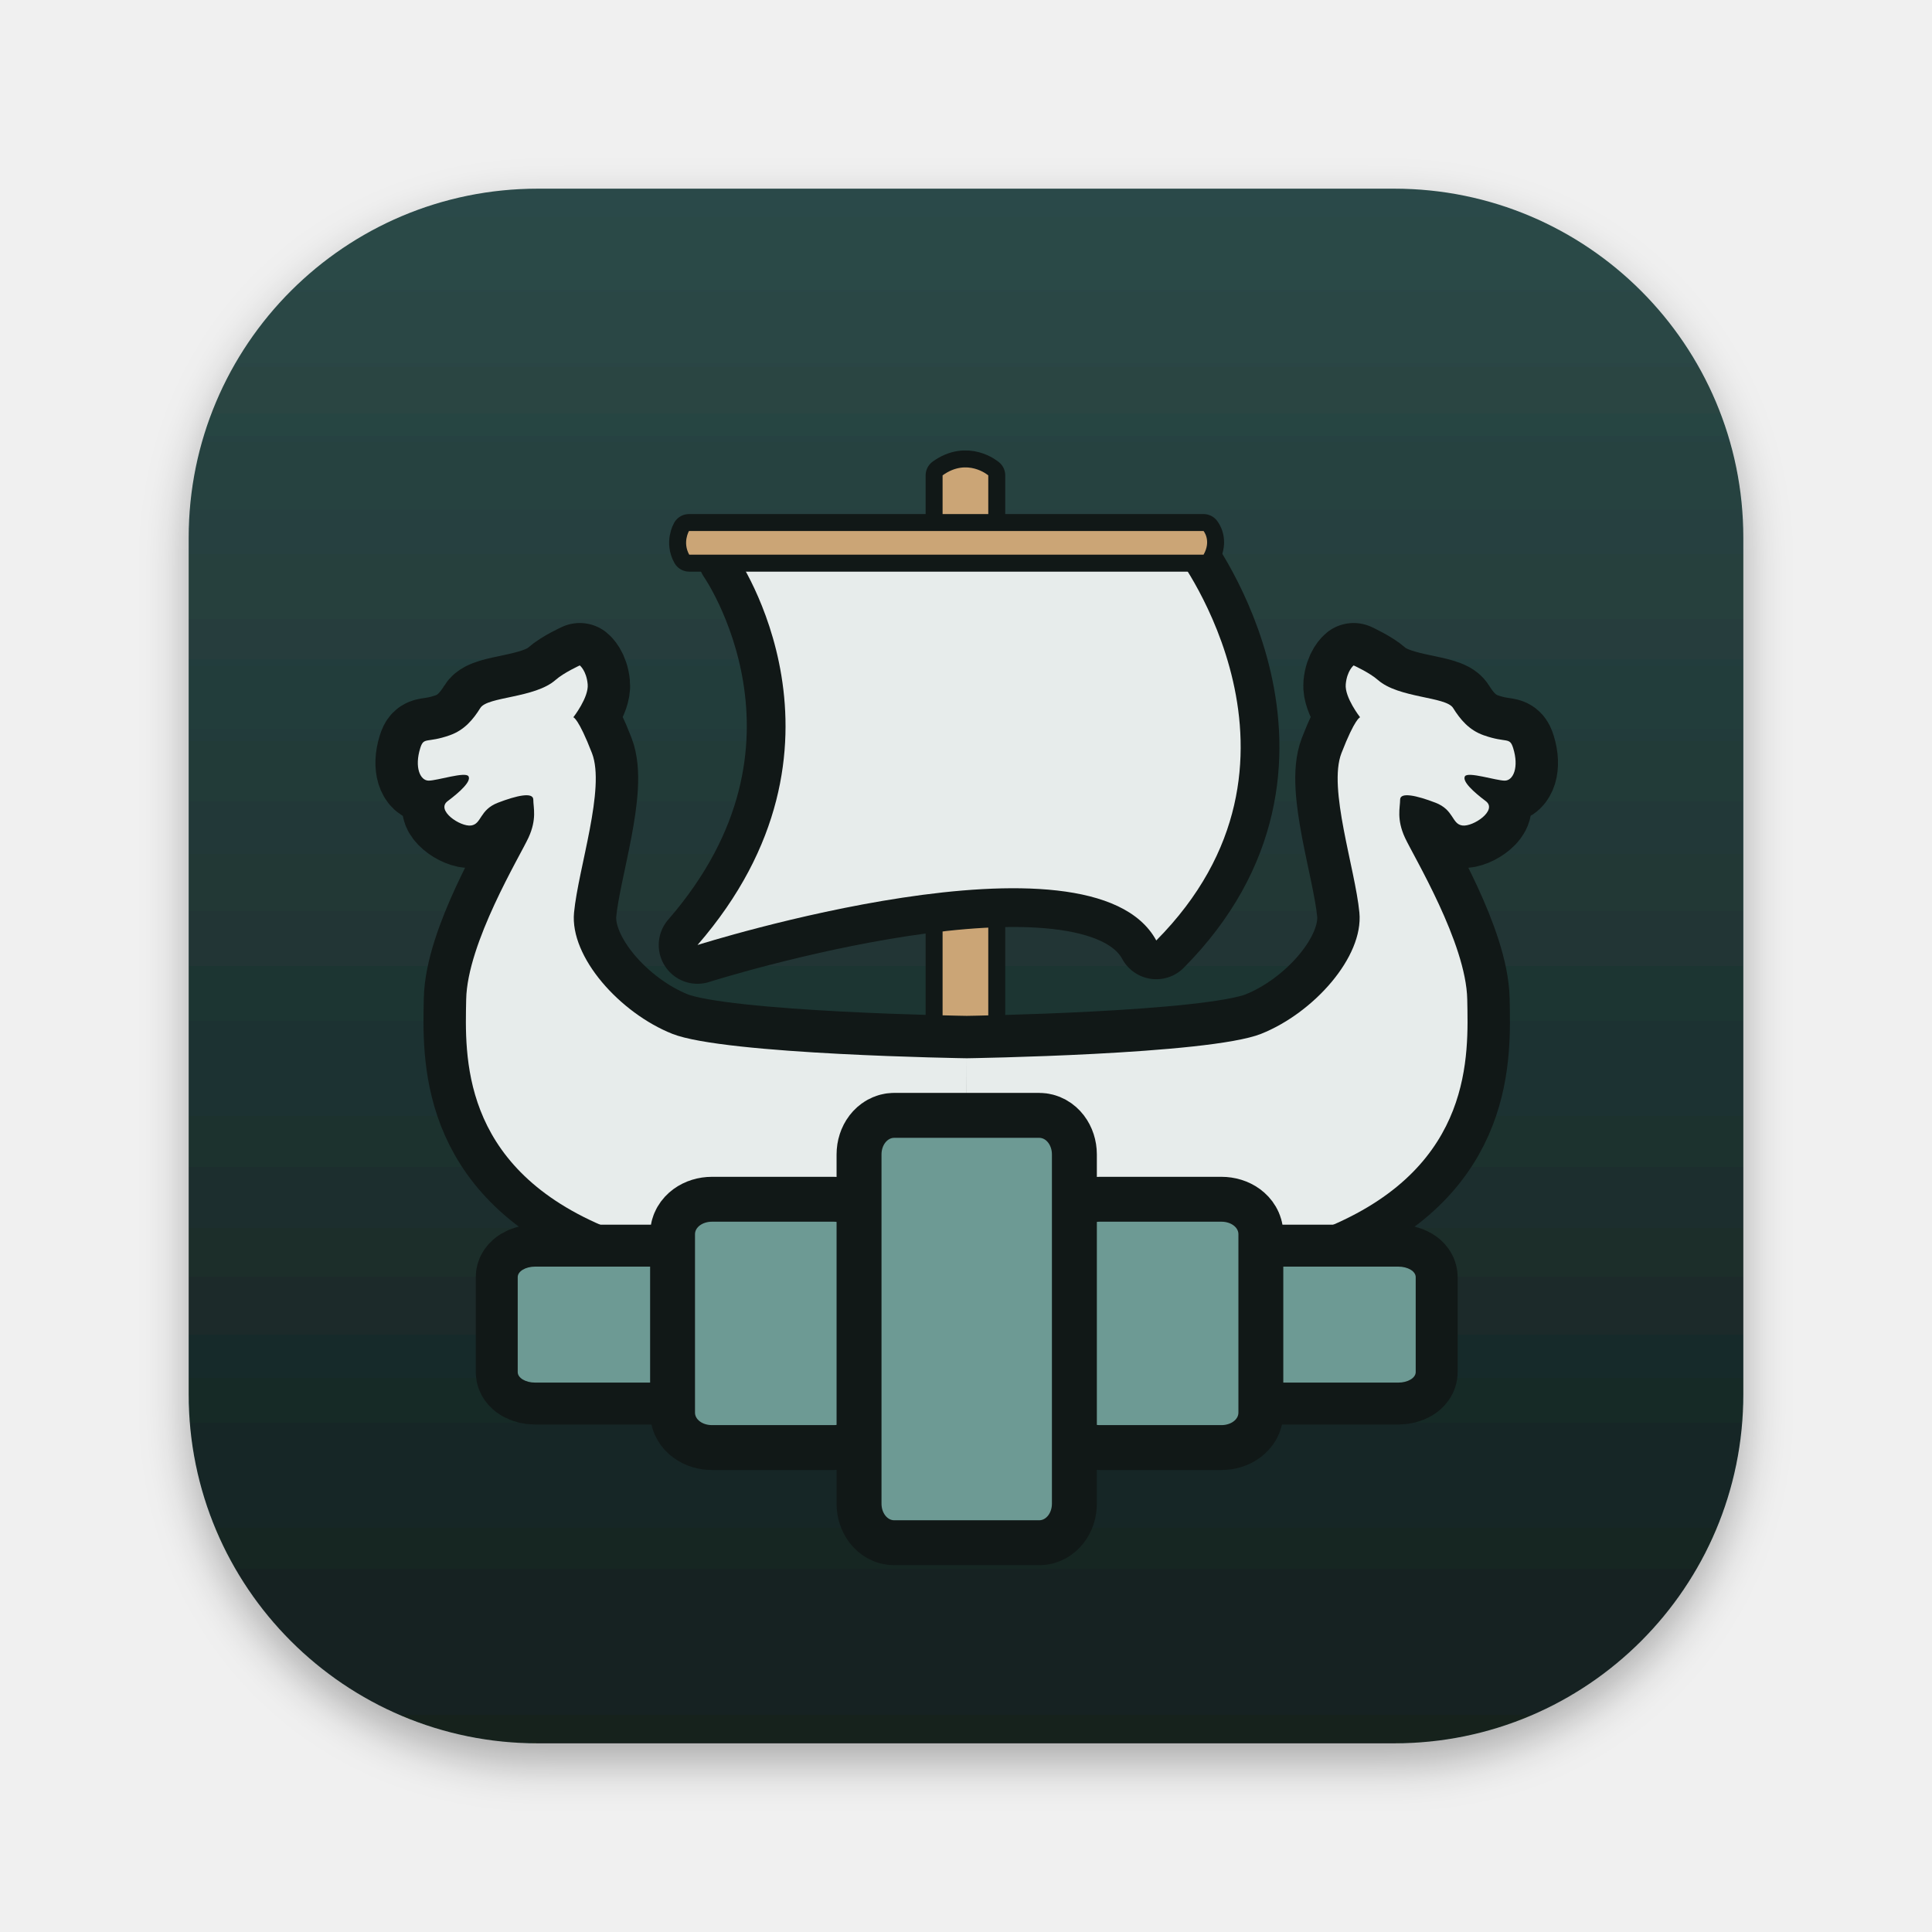
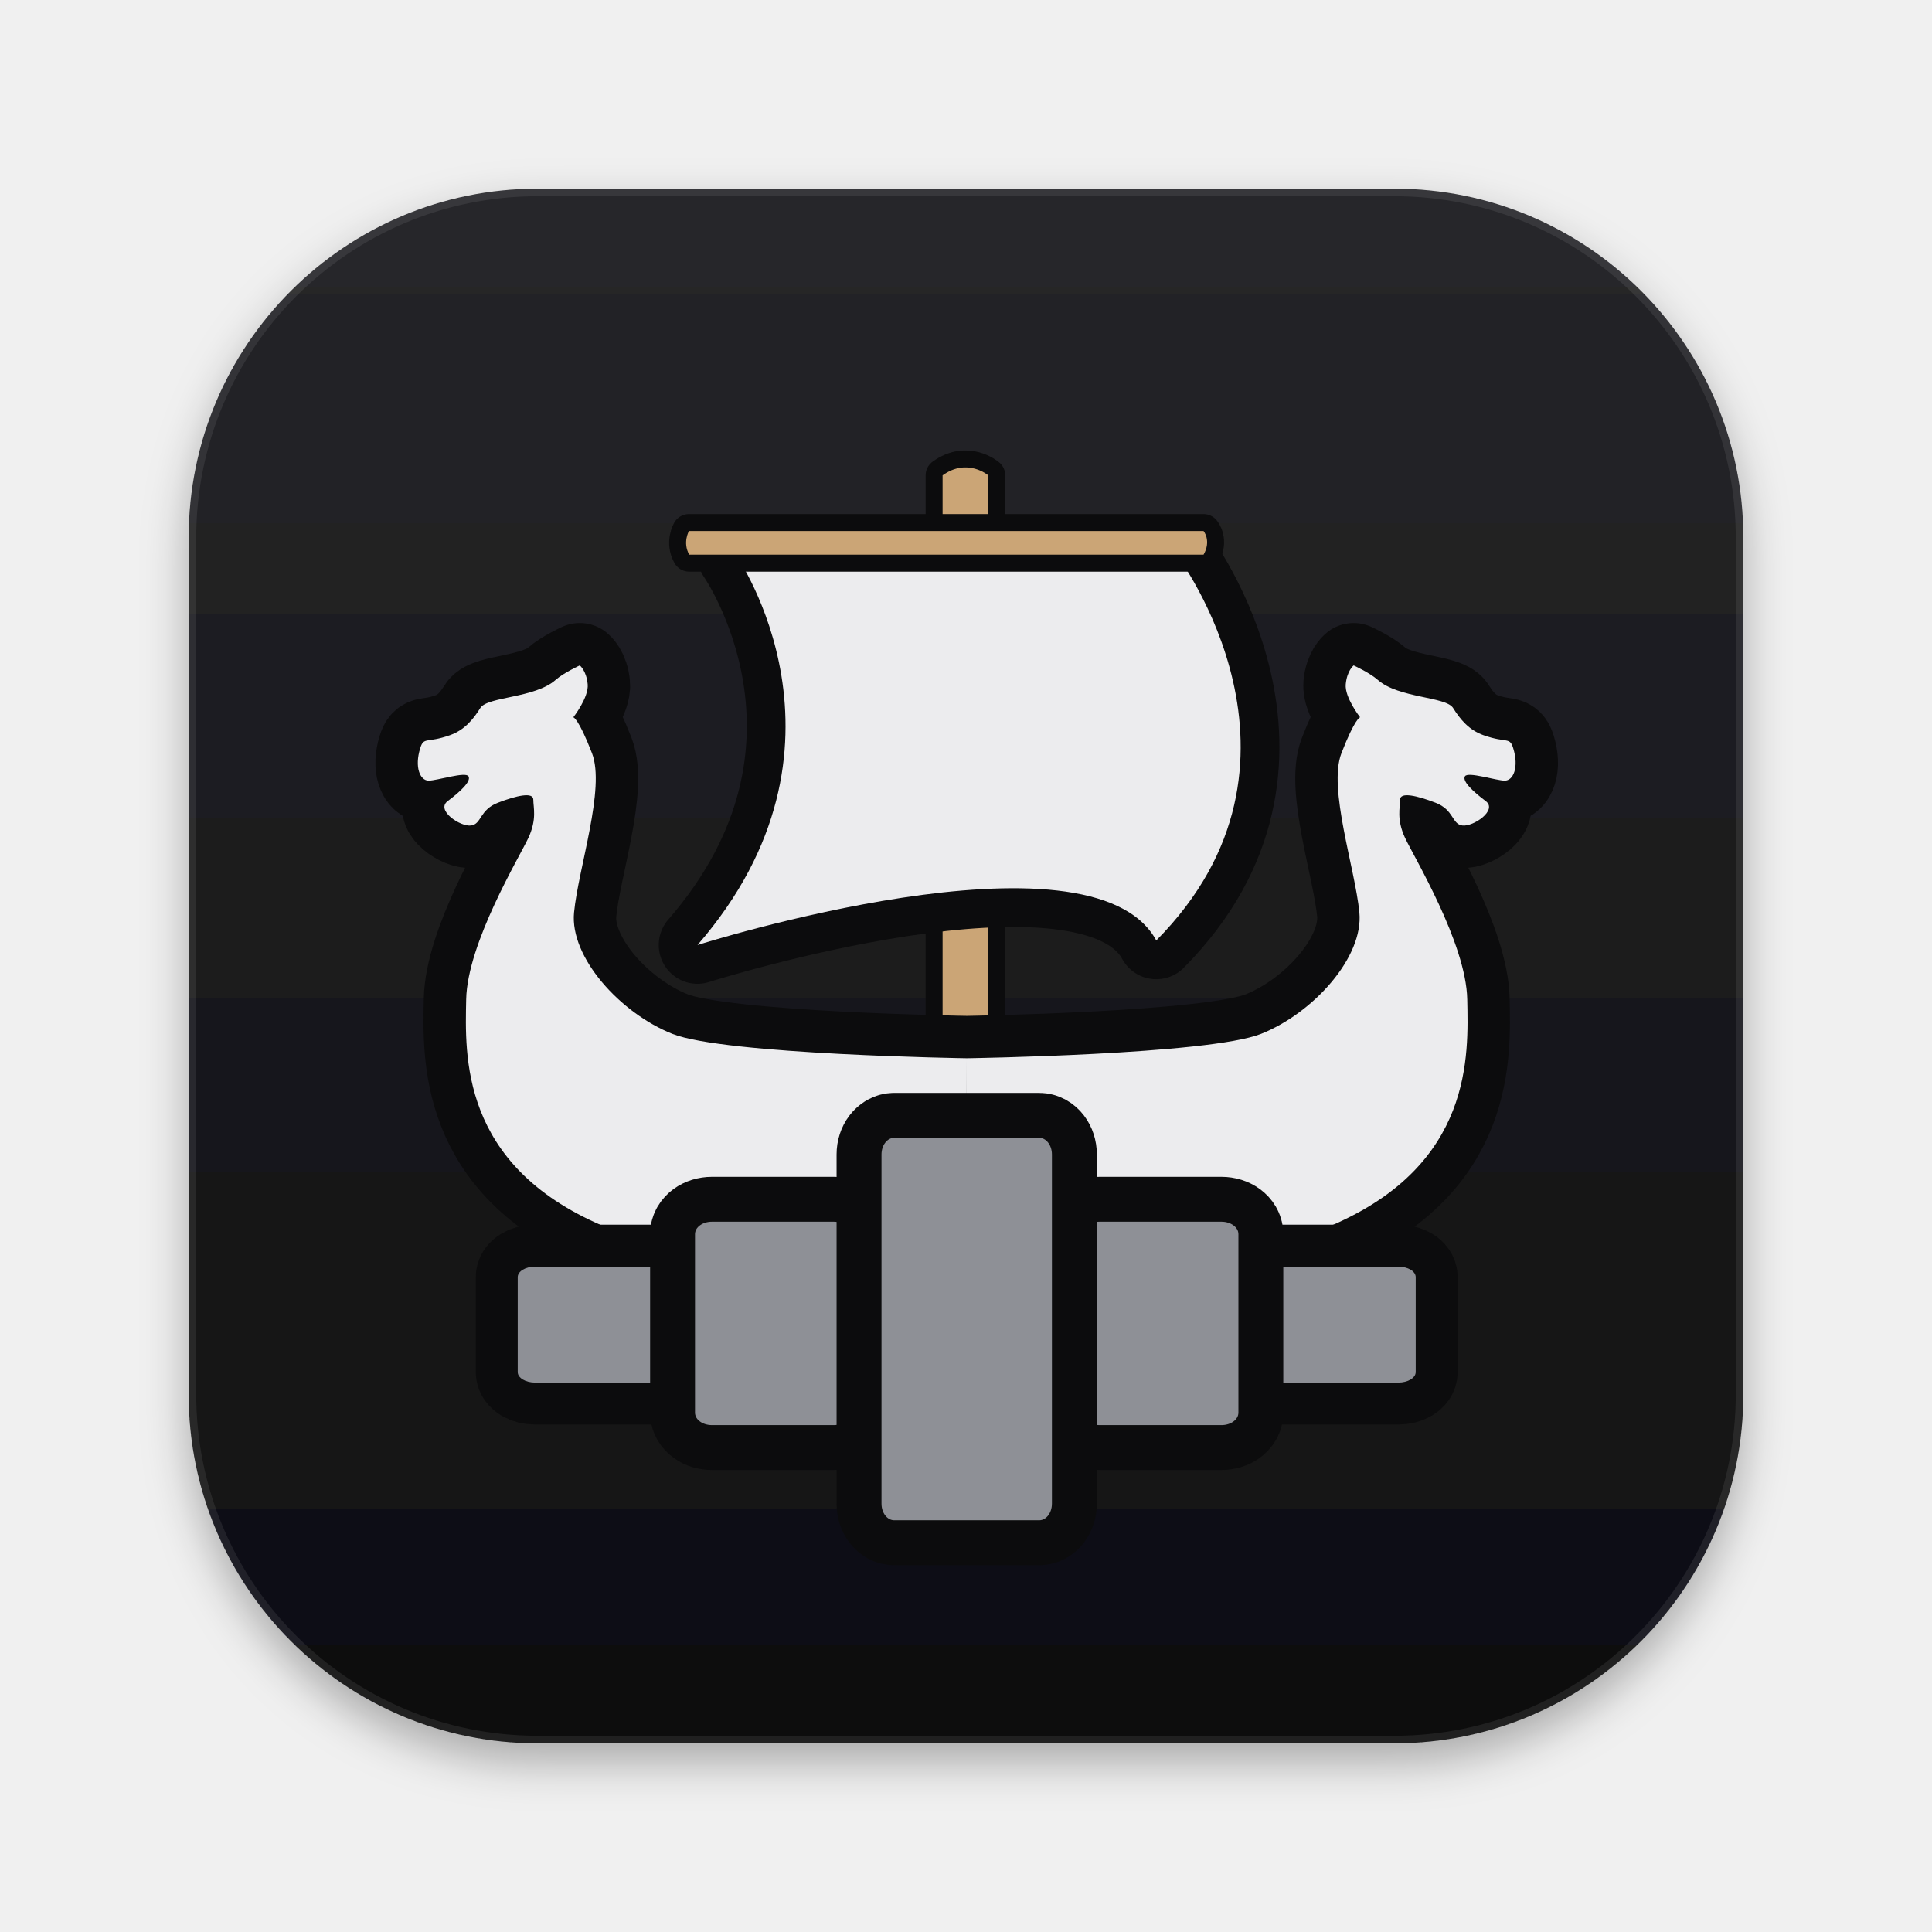
<svg xmlns="http://www.w3.org/2000/svg" viewBox="0 0 1024 1024">
  <defs>
    <linearGradient id="bg" x1="0" y1="0" x2="0" y2="1">
-       <stop offset="0" stop-color="#2c4a48" />
-       <stop offset="1" stop-color="#13201f" />
+       <stop offset="0" stop-color="#26262a" />
+       <stop offset="1" stop-color="#0e0e10" />
    </linearGradient>
    <filter id="sh" x="-10%" y="-10%" width="120%" height="125%">
      <feDropShadow dx="0" dy="10" stdDeviation="12" flood-color="#000" flood-opacity="0.3" />
    </filter>
  </defs>
  <rect x="100" y="100" width="824" height="824" rx="185" fill="url(#bg)" filter="url(#sh)" />
+   <rect x="102" y="102" width="820" height="820" rx="183" fill="none" stroke="#fff" stroke-opacity="0.08" stroke-width="4" />
  <svg x="182" y="182" width="660" height="660" viewBox="70.96 119.96 881.07 881.07">
-     <g stroke="#111817" stroke-linecap="round" stroke-linejoin="round" stroke-width="60" style="paint-order:stroke markers fill">
+     <g stroke="#0c0c0d" stroke-linecap="round" stroke-linejoin="round" stroke-width="60" style="paint-order:stroke markers fill">
      <path d="m494.93 629.36v-416.01c17.524-12.698 32.325 0 32.325 0v416.73z" fill="#cba576" stroke-width="24" />
-       <path d="m321.51 545.66c121.82-140.35 27.442-275.55 27.442-275.55h311.9s110.43 146.14-14.725 272.32c-46.183-84.981-324.62 3.219-324.62 3.219z" fill="#e7eceb" stroke-width="54.83" />
+       <path d="m321.51 545.66c121.82-140.35 27.442-275.55 27.442-275.55h311.9s110.43 146.14-14.725 272.32c-46.183-84.981-324.62 3.219-324.62 3.219z" fill="#ececee" stroke-width="54.83" />
      <path d="m315.48 252.73h364.1s5.689 6.76 0 16.739h-363.92c-4.853-8.691-0.19-16.739-0.19-16.739z" fill="#cba576" stroke-width="24" />
-       <path d="m512 625.78s171.17-2.54 208.25-17.27c37.079-14.73 72.635-54.349 69.587-85.841-3.048-31.492-22.349-87.873-12.698-112.76 9.651-24.889 13.206-25.397 13.206-25.397s-11.018-14.039-10.159-23.365c0.889-9.651 5.587-13.333 5.587-13.333s11.274 5.112 17.143 10.286c14.709 12.966 48.127 11.683 53.206 19.81 5.079 8.127 11.251 15.644 21.587 19.302 16.508 5.841 18.386 0.898 20.952 9.143 4.191 13.46 0.127 22.984-5.968 22.984s-26.159-6.603-28.19-3.048c-2.032 3.556 5.977 10.959 14.73 17.524 8.635 6.476-8.889 18.286-16.508 17.27-7.619-1.016-5.841-11.048-19.048-16.127-13.206-5.079-25.016-7.746-25.016-2.159s-2.667 13.714 3.429 26.921c6.095 13.206 43.299 74.518 44.063 114.41 0.751 39.217 4.444 116.83-96.127 160-100.57 43.175-257.9 40-257.9 40zm0 0s-171.17-2.54-208.25-17.27c-37.079-14.73-72.635-54.349-69.587-85.841 3.048-31.492 22.349-87.873 12.698-112.76-9.651-24.889-13.206-25.397-13.206-25.397s11.018-14.039 10.159-23.365c-0.889-9.651-5.587-13.333-5.587-13.333s-11.274 5.112-17.143 10.286c-14.709 12.966-48.127 11.683-53.206 19.81-5.079 8.127-11.251 15.644-21.587 19.302-16.508 5.841-18.386 0.898-20.952 9.143-4.191 13.46-0.127 22.984 5.968 22.984s26.159-6.603 28.19-3.048c2.032 3.556-5.977 10.959-14.73 17.524-8.635 6.476 8.889 18.286 16.508 17.27 7.619-1.016 5.841-11.048 19.048-16.127 13.206-5.079 25.016-7.746 25.016-2.159s2.667 13.714-3.429 26.921c-6.095 13.206-43.299 74.518-44.063 114.41-0.751 39.217-4.444 116.83 96.127 160 100.57 43.175 257.9 40 257.9 40z" fill="#e7eceb" />
-       <path d="m724.76 773.2h92.557c6.853 0 12.371 3.316 12.371 7.435v67.192c0 4.119-5.517 7.435-12.371 7.435h-92.557c-6.853 0-12.371-3.316-12.371-7.435v-67.192c0-4.119 5.517-7.435 12.371-7.435zm-425.52 0h-92.557c-6.853 0-12.371 3.316-12.371 7.435v67.192c0 4.119 5.517 7.435 12.371 7.435h92.557c6.853 0 12.371-3.316 12.371-7.435v-67.192c0-4.119-5.517-7.435-12.371-7.435zm0 0h-92.557c-6.853 0-12.371 3.316-12.371 7.435v67.192c0 4.119 5.517 7.435 12.371 7.435h92.557c6.853 0 12.371-3.316 12.371-7.435v-67.192c0-4.119-5.517-7.435-12.371-7.435zm425.52 0h92.557c6.853 0 12.371 3.316 12.371 7.435v67.192c0 4.119-5.517 7.435-12.371 7.435h-92.557c-6.853 0-12.371-3.316-12.371-7.435v-67.192c0-4.119 5.517-7.435 12.371-7.435z" fill="#6d9a94" stroke-width="59.339" />
-       <path d="m606.1 741.42h86.151c6.642 0 11.989 3.921 11.989 8.791v126.34c0 4.87-5.347 8.791-11.989 8.791h-86.151c-6.642 0-11.989-3.921-11.989-8.791v-126.34c0-4.87 5.347-8.791 11.989-8.791zm-188.21 0h-86.151c-6.642 0-11.989 3.921-11.989 8.791v126.34c0 4.87 5.347 8.791 11.989 8.791h86.151c6.642 0 11.989-3.921 11.989-8.791v-126.34c0-4.87-5.347-8.791-11.989-8.791z" fill="#6d9a94" stroke-width="63.523" style="paint-order:stroke markers fill" />
-       <path d="m512 682.07h51.297c4.966 0 8.992 5.257 8.992 11.741v247.12c0 6.484-4.026 11.741-8.992 11.741h-51.297zm0 0h-51.297c-4.966 0-8.992 5.257-8.992 11.741v247.12c0 6.484 4.026 11.741 8.992 11.741h51.297zm0 0h-51.297c-4.966 0-8.992 5.257-8.992 11.741v247.12c0 6.484 4.026 11.741 8.992 11.741h51.297zm0 0h51.297c4.966 0 8.992 5.257 8.992 11.741v247.12c0 6.484-4.026 11.741-8.992 11.741h-51.297z" fill="#6d9a94" stroke-width="63.576" style="paint-order:stroke markers fill" />
+       <path d="m512 625.78s171.17-2.54 208.25-17.27c37.079-14.73 72.635-54.349 69.587-85.841-3.048-31.492-22.349-87.873-12.698-112.76 9.651-24.889 13.206-25.397 13.206-25.397s-11.018-14.039-10.159-23.365c0.889-9.651 5.587-13.333 5.587-13.333s11.274 5.112 17.143 10.286c14.709 12.966 48.127 11.683 53.206 19.81 5.079 8.127 11.251 15.644 21.587 19.302 16.508 5.841 18.386 0.898 20.952 9.143 4.191 13.46 0.127 22.984-5.968 22.984s-26.159-6.603-28.19-3.048c-2.032 3.556 5.977 10.959 14.73 17.524 8.635 6.476-8.889 18.286-16.508 17.27-7.619-1.016-5.841-11.048-19.048-16.127-13.206-5.079-25.016-7.746-25.016-2.159s-2.667 13.714 3.429 26.921c6.095 13.206 43.299 74.518 44.063 114.41 0.751 39.217 4.444 116.83-96.127 160-100.57 43.175-257.9 40-257.9 40zm0 0s-171.17-2.54-208.25-17.27c-37.079-14.73-72.635-54.349-69.587-85.841 3.048-31.492 22.349-87.873 12.698-112.76-9.651-24.889-13.206-25.397-13.206-25.397s11.018-14.039 10.159-23.365c-0.889-9.651-5.587-13.333-5.587-13.333s-11.274 5.112-17.143 10.286c-14.709 12.966-48.127 11.683-53.206 19.81-5.079 8.127-11.251 15.644-21.587 19.302-16.508 5.841-18.386 0.898-20.952 9.143-4.191 13.46-0.127 22.984 5.968 22.984s26.159-6.603 28.19-3.048c2.032 3.556-5.977 10.959-14.73 17.524-8.635 6.476 8.889 18.286 16.508 17.27 7.619-1.016 5.841-11.048 19.048-16.127 13.206-5.079 25.016-7.746 25.016-2.159s2.667 13.714-3.429 26.921c-6.095 13.206-43.299 74.518-44.063 114.41-0.751 39.217-4.444 116.83 96.127 160 100.57 43.175 257.9 40 257.9 40z" fill="#ececee" />
+       <path d="m724.76 773.2h92.557c6.853 0 12.371 3.316 12.371 7.435v67.192c0 4.119-5.517 7.435-12.371 7.435h-92.557c-6.853 0-12.371-3.316-12.371-7.435v-67.192c0-4.119 5.517-7.435 12.371-7.435zm-425.52 0h-92.557c-6.853 0-12.371 3.316-12.371 7.435v67.192c0 4.119 5.517 7.435 12.371 7.435h92.557c6.853 0 12.371-3.316 12.371-7.435v-67.192c0-4.119-5.517-7.435-12.371-7.435zm0 0h-92.557c-6.853 0-12.371 3.316-12.371 7.435v67.192c0 4.119 5.517 7.435 12.371 7.435h92.557c6.853 0 12.371-3.316 12.371-7.435v-67.192c0-4.119-5.517-7.435-12.371-7.435zm425.52 0h92.557c6.853 0 12.371 3.316 12.371 7.435v67.192c0 4.119-5.517 7.435-12.371 7.435h-92.557c-6.853 0-12.371-3.316-12.371-7.435v-67.192c0-4.119 5.517-7.435 12.371-7.435z" fill="#8e9096" stroke-width="59.339" />
+       <path d="m606.1 741.42h86.151c6.642 0 11.989 3.921 11.989 8.791v126.34c0 4.87-5.347 8.791-11.989 8.791h-86.151c-6.642 0-11.989-3.921-11.989-8.791v-126.34c0-4.87 5.347-8.791 11.989-8.791zm-188.21 0h-86.151c-6.642 0-11.989 3.921-11.989 8.791v126.34c0 4.87 5.347 8.791 11.989 8.791h86.151c6.642 0 11.989-3.921 11.989-8.791v-126.34c0-4.87-5.347-8.791-11.989-8.791z" fill="#8e9096" stroke-width="63.523" style="paint-order:stroke markers fill" />
+       <path d="m512 682.07h51.297c4.966 0 8.992 5.257 8.992 11.741v247.12c0 6.484-4.026 11.741-8.992 11.741h-51.297zm0 0h-51.297c-4.966 0-8.992 5.257-8.992 11.741v247.12c0 6.484 4.026 11.741 8.992 11.741h51.297zm0 0h-51.297c-4.966 0-8.992 5.257-8.992 11.741v247.12c0 6.484 4.026 11.741 8.992 11.741h51.297zm0 0h51.297c4.966 0 8.992 5.257 8.992 11.741v247.12c0 6.484-4.026 11.741-8.992 11.741h-51.297z" fill="#8e9096" stroke-width="63.576" style="paint-order:stroke markers fill" />
    </g>
  </svg>
</svg>
